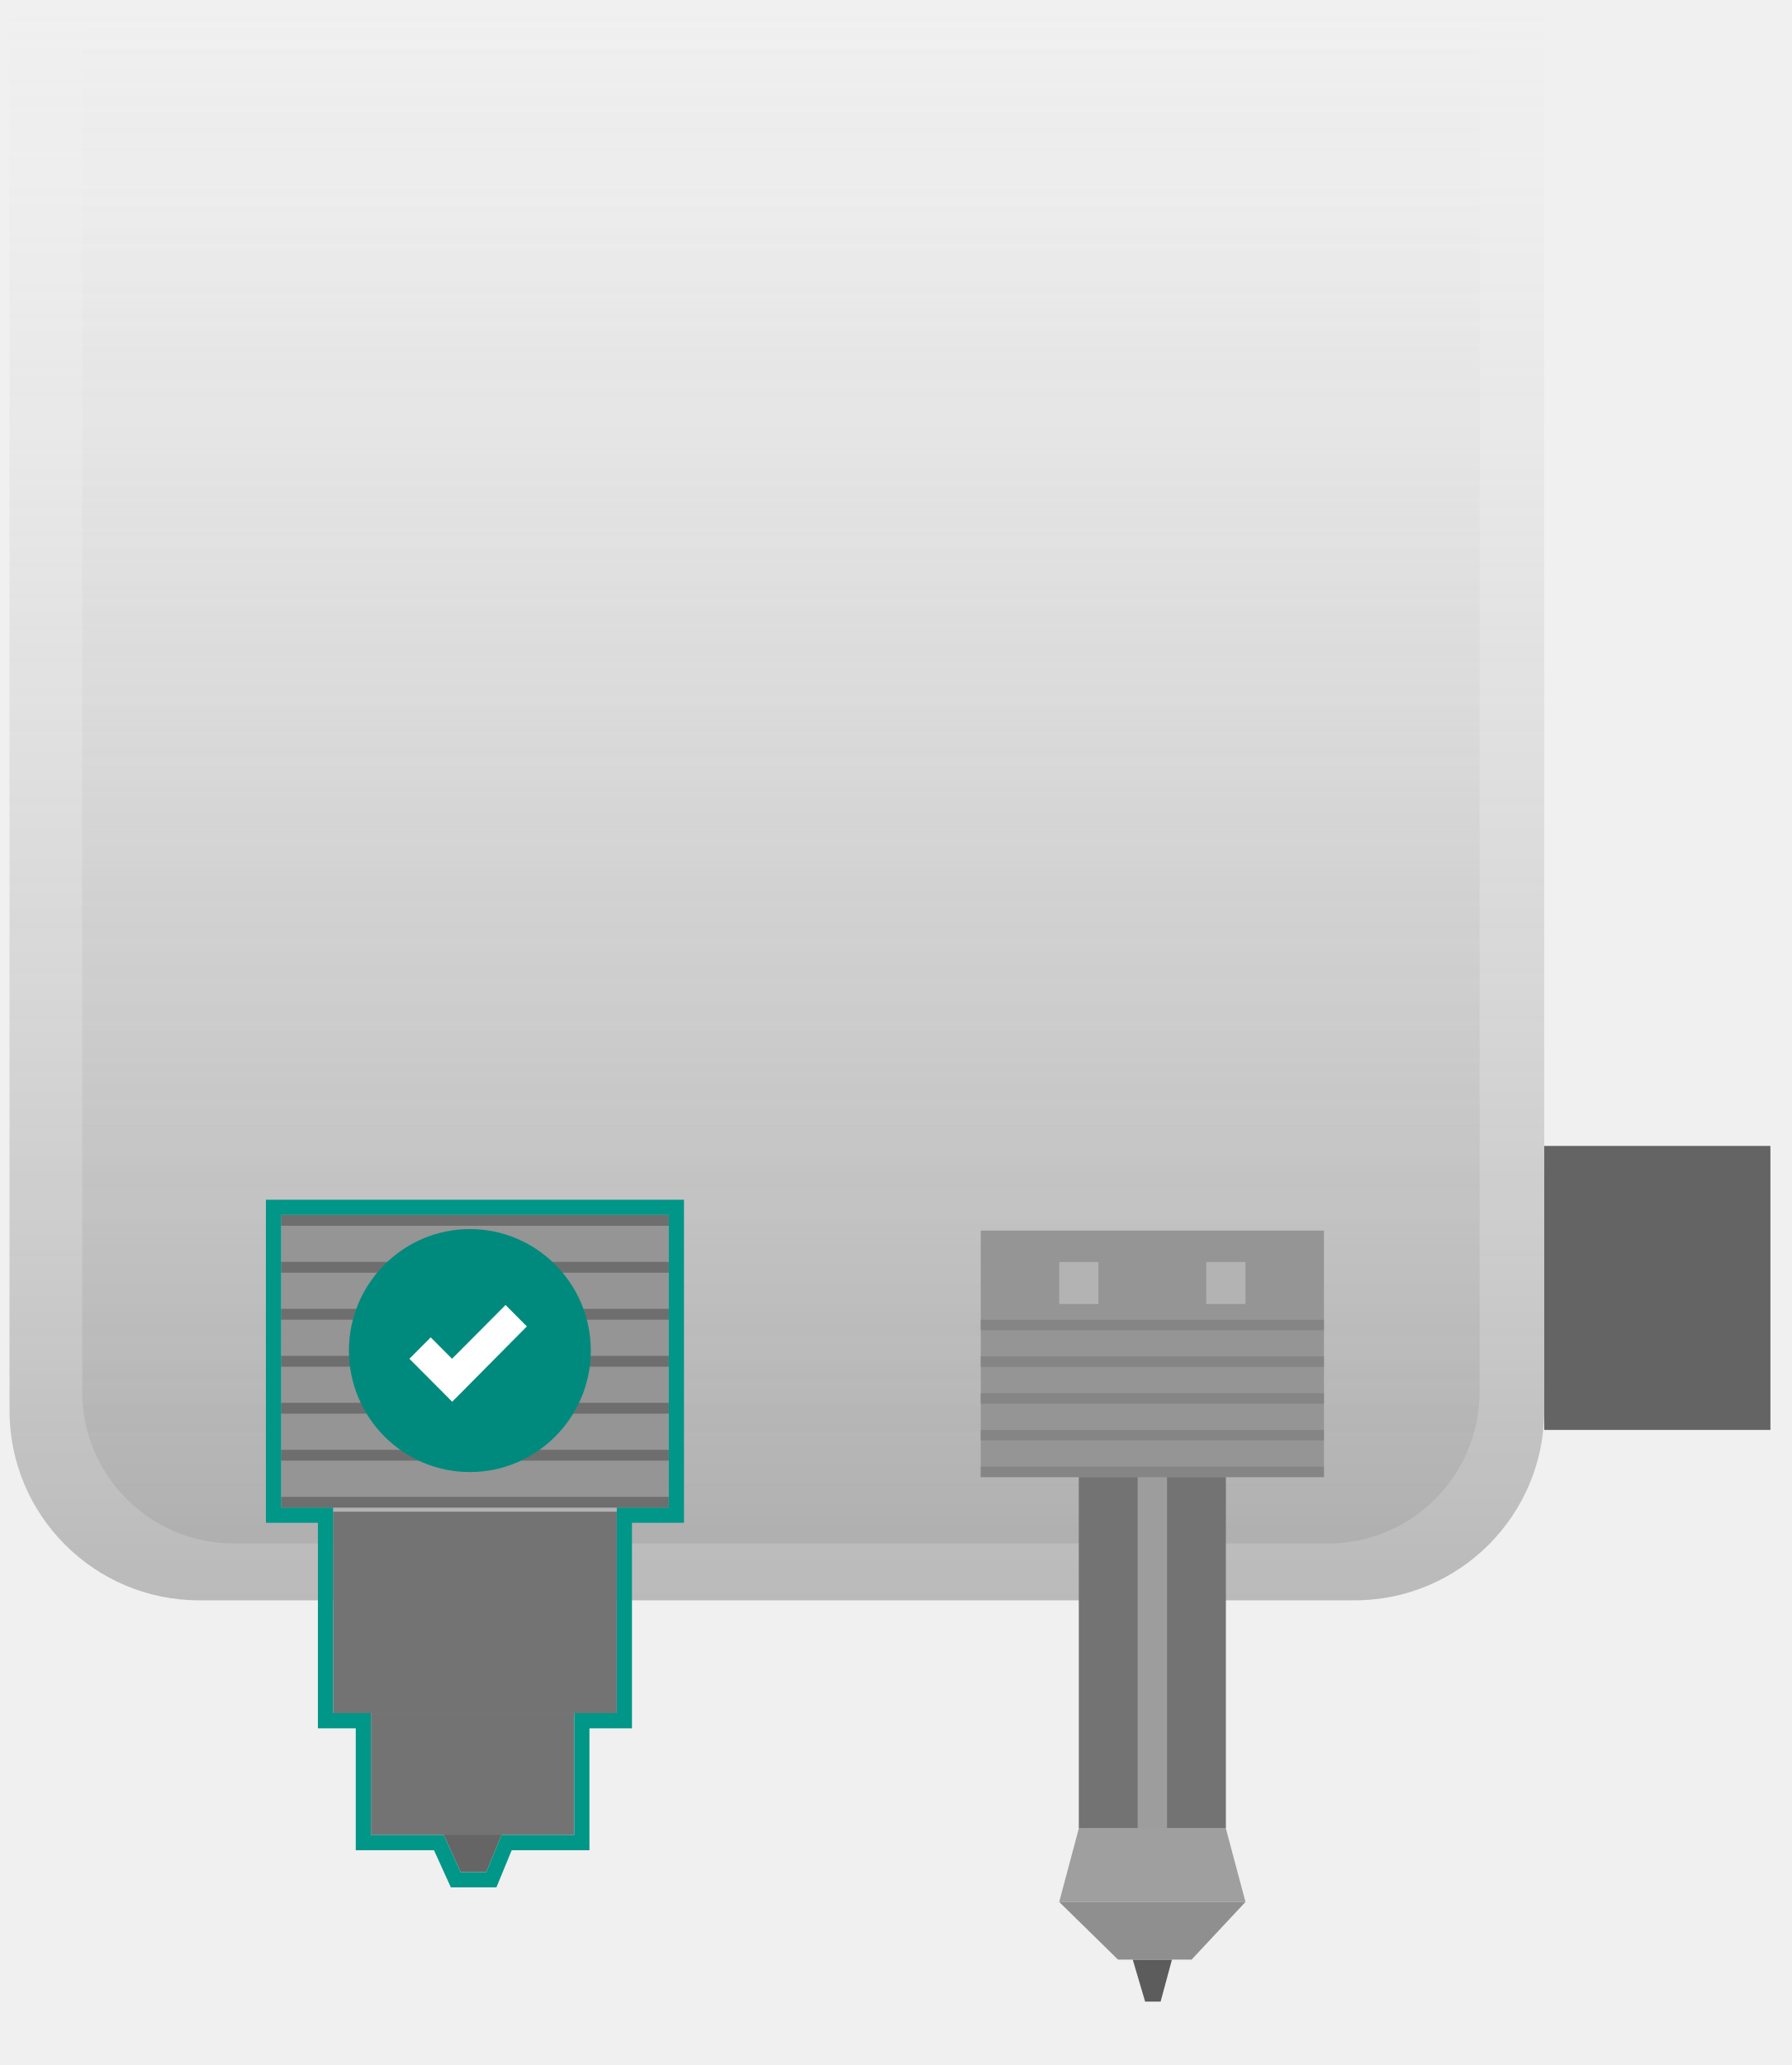
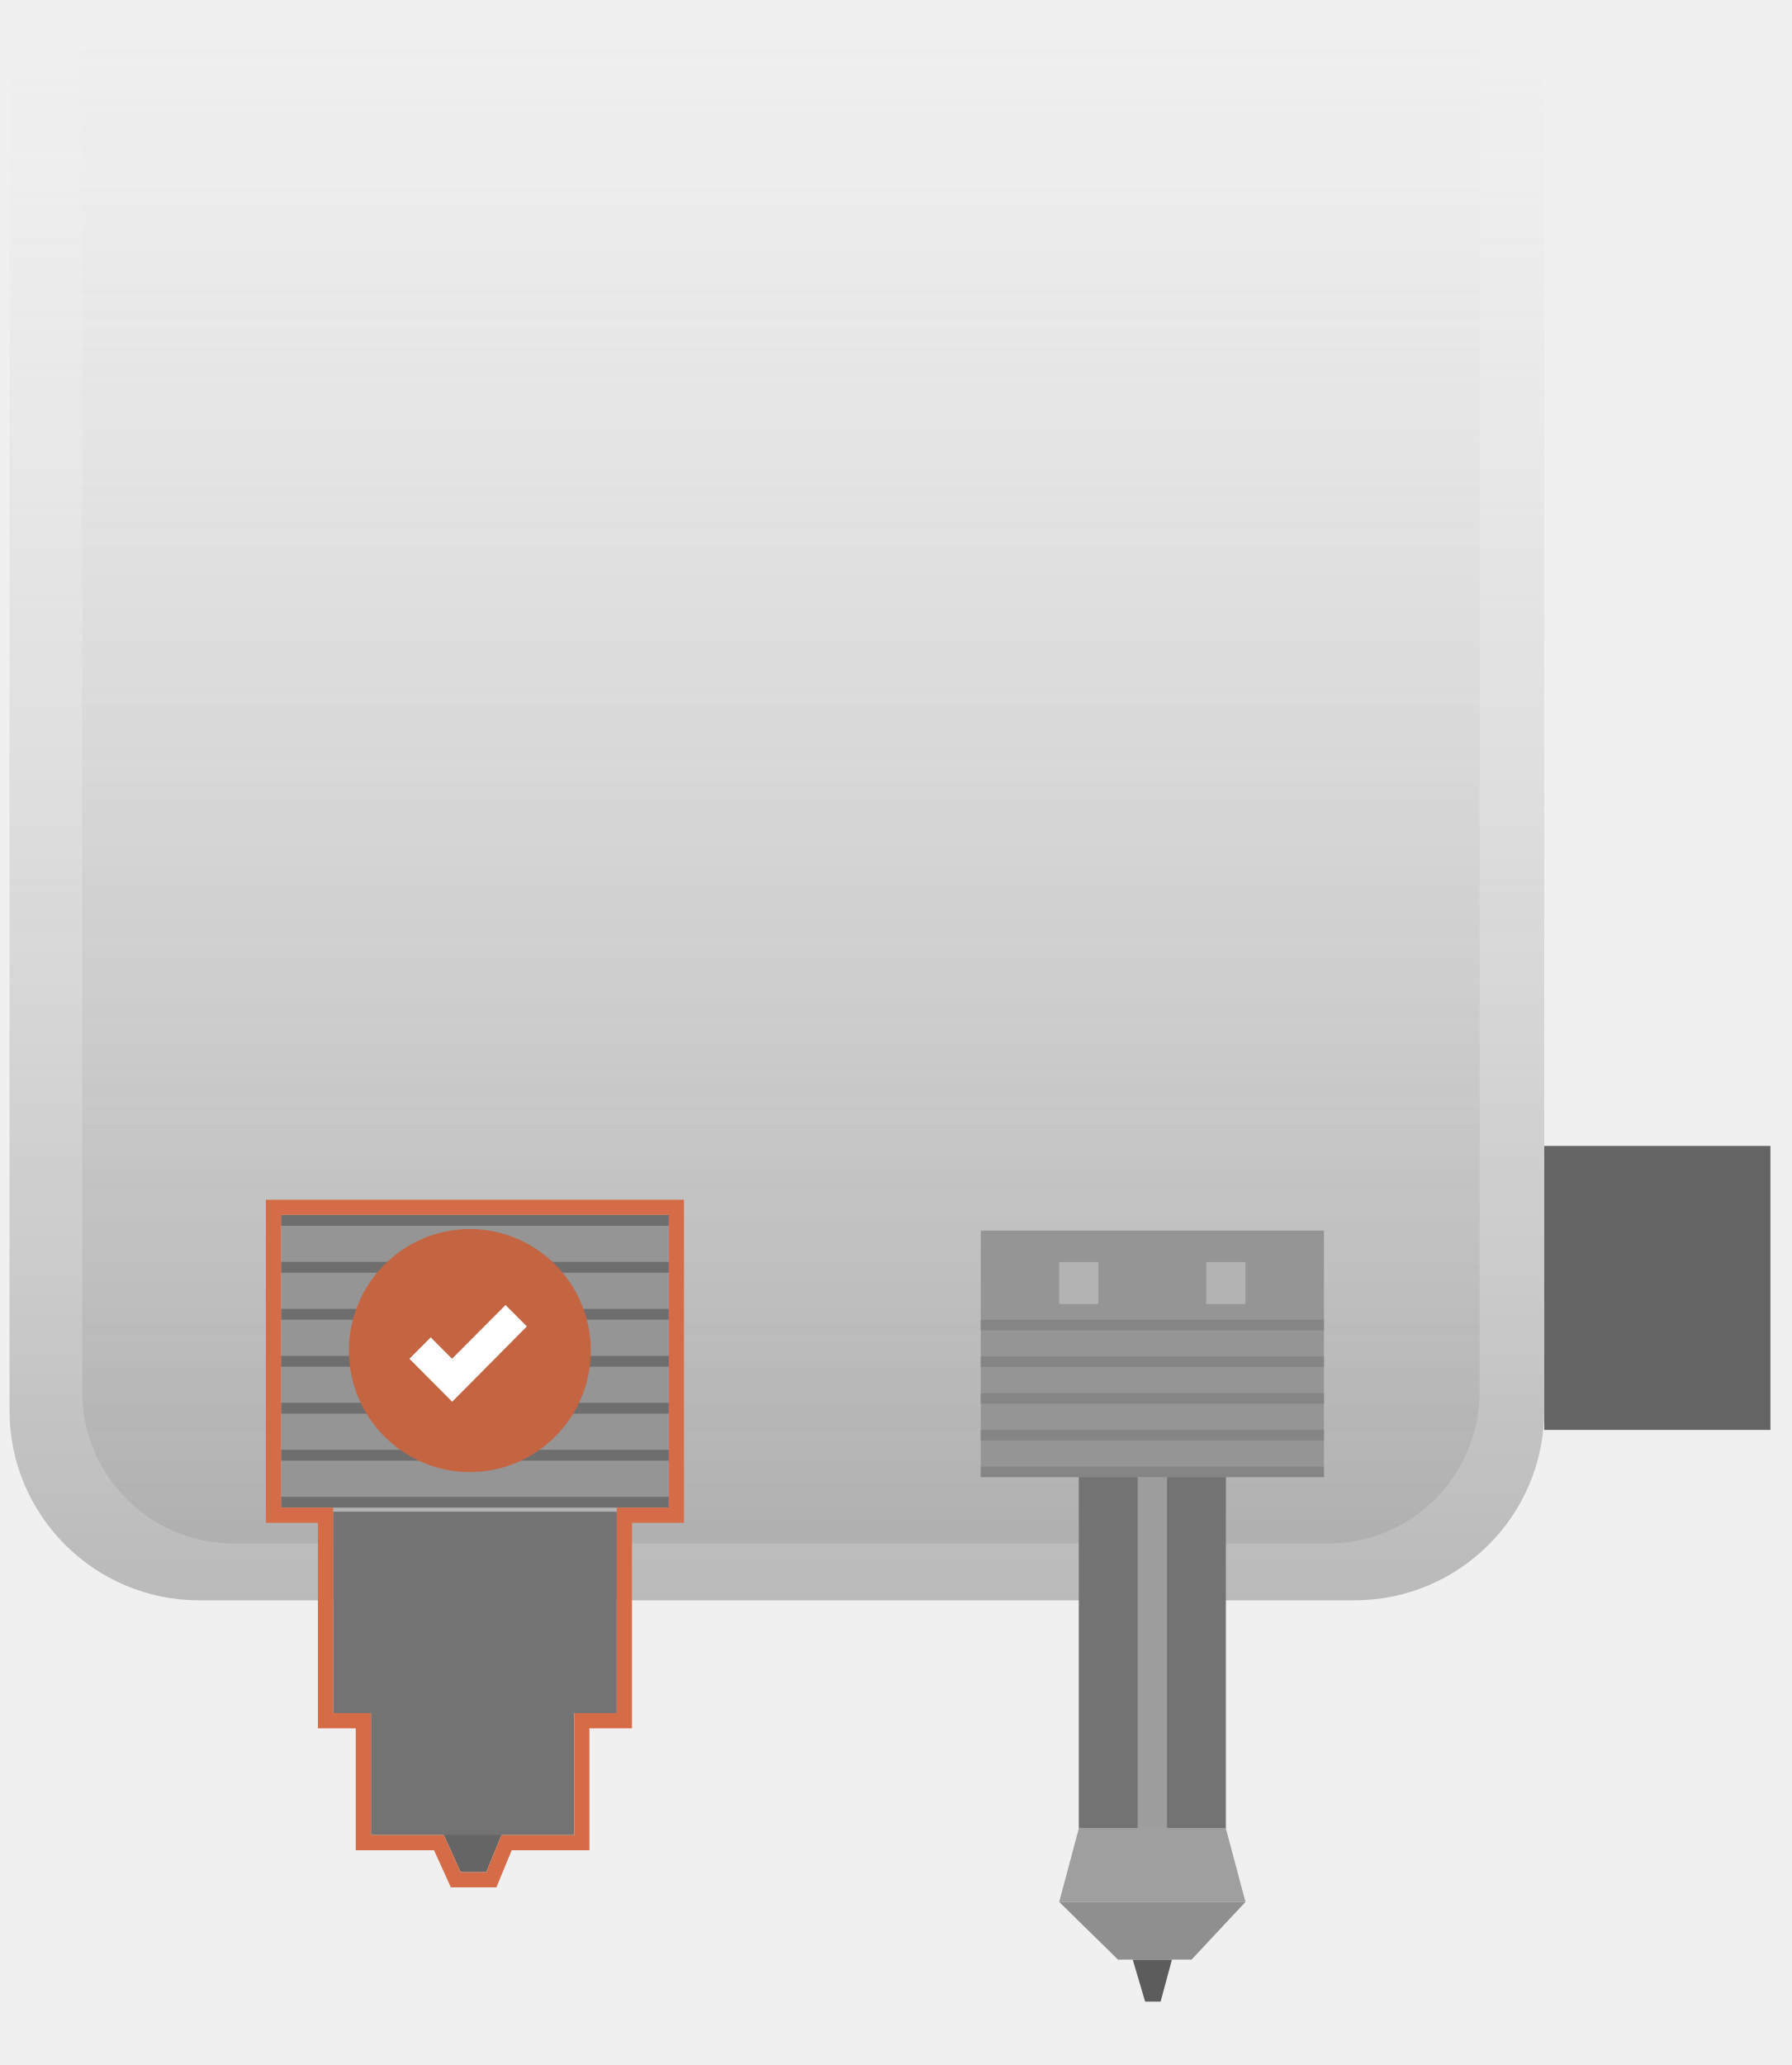
<svg xmlns="http://www.w3.org/2000/svg" width="118" height="136" viewBox="0 0 118 136" fill="none">
  <path d="M0.626 0.652H101.727V92.897C101.727 99.8 96.131 105.397 89.227 105.397H13.126C6.222 105.397 0.626 99.8 0.626 92.897V0.652Z" fill="url(#paint0_linear_4627_4246)" />
  <path d="M5.415 1.187H97.47V91.656C97.47 97.178 92.993 101.656 87.47 101.656H15.415C9.892 101.656 5.415 97.178 5.415 91.656V1.187Z" fill="url(#paint1_linear_4627_4246)" />
  <path d="M116.626 75.47H101.727V94.174H116.626V75.47Z" fill="#646464" />
  <path d="M87.215 81.045H64.607V97.28H87.215V81.045Z" fill="#959595" />
  <path d="M87.215 89.335H64.607V90.026H87.215V89.335Z" fill="#858585" />
  <path d="M87.215 86.917H64.607V87.608H87.215V86.917Z" fill="#858585" />
  <path d="M87.215 91.753H64.607V92.444H87.215V91.753Z" fill="#858585" />
  <path d="M87.215 94.172H64.607V94.863H87.215V94.172Z" fill="#858585" />
  <path d="M87.215 96.59H64.607V97.281H87.215V96.59Z" fill="#858585" />
  <path d="M80.755 97.28H71.066V120.424H80.755V97.28Z" fill="#737373" />
  <path d="M76.879 97.28H74.941V120.424H76.879V97.28Z" fill="#9D9D9D" />
  <path d="M72.358 83.117H69.774V85.881H72.358V83.117Z" fill="#B3B3B3" />
  <path d="M82.047 83.117H79.463V85.881H82.047V83.117Z" fill="#B3B3B3" />
  <path d="M74.619 129.06H77.203L76.455 131.824H75.435L74.619 129.06Z" fill="#5C5C5C" />
  <path d="M69.774 125.26H82.047L80.755 120.424H71.066L69.774 125.26Z" fill="#9F9F9F" />
  <path d="M69.774 125.26H82.047L78.495 129.06H73.65L69.774 125.26Z" fill="#8F8F8F" />
  <path d="M18.516 80.013H44.057V98.578H18.516V80.013Z" fill="#959595" />
  <path d="M18.516 80.013H44.057V80.727H18.516V80.013Z" fill="#6E6E6E" />
  <path d="M18.516 83.106H44.057V83.82H18.516V83.106Z" fill="#6E6E6E" />
  <path d="M18.516 86.2H44.057V86.914H18.516V86.2Z" fill="#6E6E6E" />
  <path d="M18.516 89.296H44.057V90.01H18.516V89.296Z" fill="#6E6E6E" />
  <path d="M18.516 92.39H44.057V93.103H18.516V92.39Z" fill="#6E6E6E" />
  <path d="M18.516 95.485H44.057V96.199H18.516V95.485Z" fill="#6E6E6E" />
  <path d="M18.516 98.578H44.057V99.292H18.516V98.578Z" fill="#6E6E6E" />
  <path d="M29.106 120.573H33.156L32.031 123.299H30.344L29.106 120.573Z" fill="#656565" />
  <path d="M21.942 99.561H40.631V112.827H21.942V99.561Z" fill="#737373" />
  <path d="M24.436 112.827H37.829V120.856H24.436V112.827Z" fill="#737373" />
-   <path d="M18.516 80.013V99.292H21.942V112.827H24.436V120.856H29.235L30.344 123.3H32.031L33.038 120.856H37.829V112.827H40.631V99.292H44.057V80.013H18.516ZM45.057 100.292H41.631V113.827H38.829V121.856H33.708L32.701 124.3H29.699L28.591 121.856H23.436V113.827H20.942V100.292H17.516V79.013H45.057V100.292Z" fill="#009688" />
-   <path d="M22.986 88.948C22.986 84.548 26.553 80.947 30.953 80.947C35.353 80.947 38.919 84.548 38.919 88.948C38.919 93.348 35.353 96.949 30.953 96.949C26.553 96.949 22.986 93.348 22.986 88.948Z" fill="#009688" />
+   <path d="M18.516 80.013V99.292H21.942V112.827H24.436V120.856H29.235L30.344 123.3H32.031L33.038 120.856H37.829V112.827H40.631V99.292H44.057V80.013H18.516ZM45.057 100.292H41.631V113.827H38.829V121.856H33.708L32.701 124.3H29.699L28.591 121.856H23.436V113.827H20.942V100.292H17.516V79.013H45.057V100.292Z" fill="#D66C47" />
+   <path d="M22.986 88.948C22.986 84.548 26.553 80.947 30.953 80.947C35.353 80.947 38.919 84.548 38.919 88.948C38.919 93.348 35.353 96.949 30.953 96.949C26.553 96.949 22.986 93.348 22.986 88.948Z" fill="#D66C47" />
  <path d="M22.986 88.948C22.986 84.548 26.553 80.947 30.953 80.947C35.353 80.947 38.919 84.548 38.919 88.948C38.919 93.348 35.353 96.949 30.953 96.949C26.553 96.949 22.986 93.348 22.986 88.948Z" fill="black" fill-opacity="0.08" />
  <path d="M29.788 92.318L26.97 89.488L28.374 88.078L29.778 89.488L33.303 85.947L34.707 87.358L29.788 92.318Z" fill="white" />
  <defs>
    <linearGradient id="paint0_linear_4627_4246" x1="51.177" y1="0.652" x2="51.177" y2="105.397" gradientUnits="userSpaceOnUse">
      <stop stop-color="#BFBFBF" stop-opacity="0" />
      <stop offset="1" stop-color="#686868" stop-opacity="0.4" />
    </linearGradient>
    <linearGradient id="paint1_linear_4627_4246" x1="51.443" y1="1.187" x2="51.443" y2="101.656" gradientUnits="userSpaceOnUse">
      <stop stop-color="#CCCCCC" stop-opacity="0" />
      <stop offset="1" stop-color="#919191" stop-opacity="0.3" />
    </linearGradient>
  </defs>
</svg>
